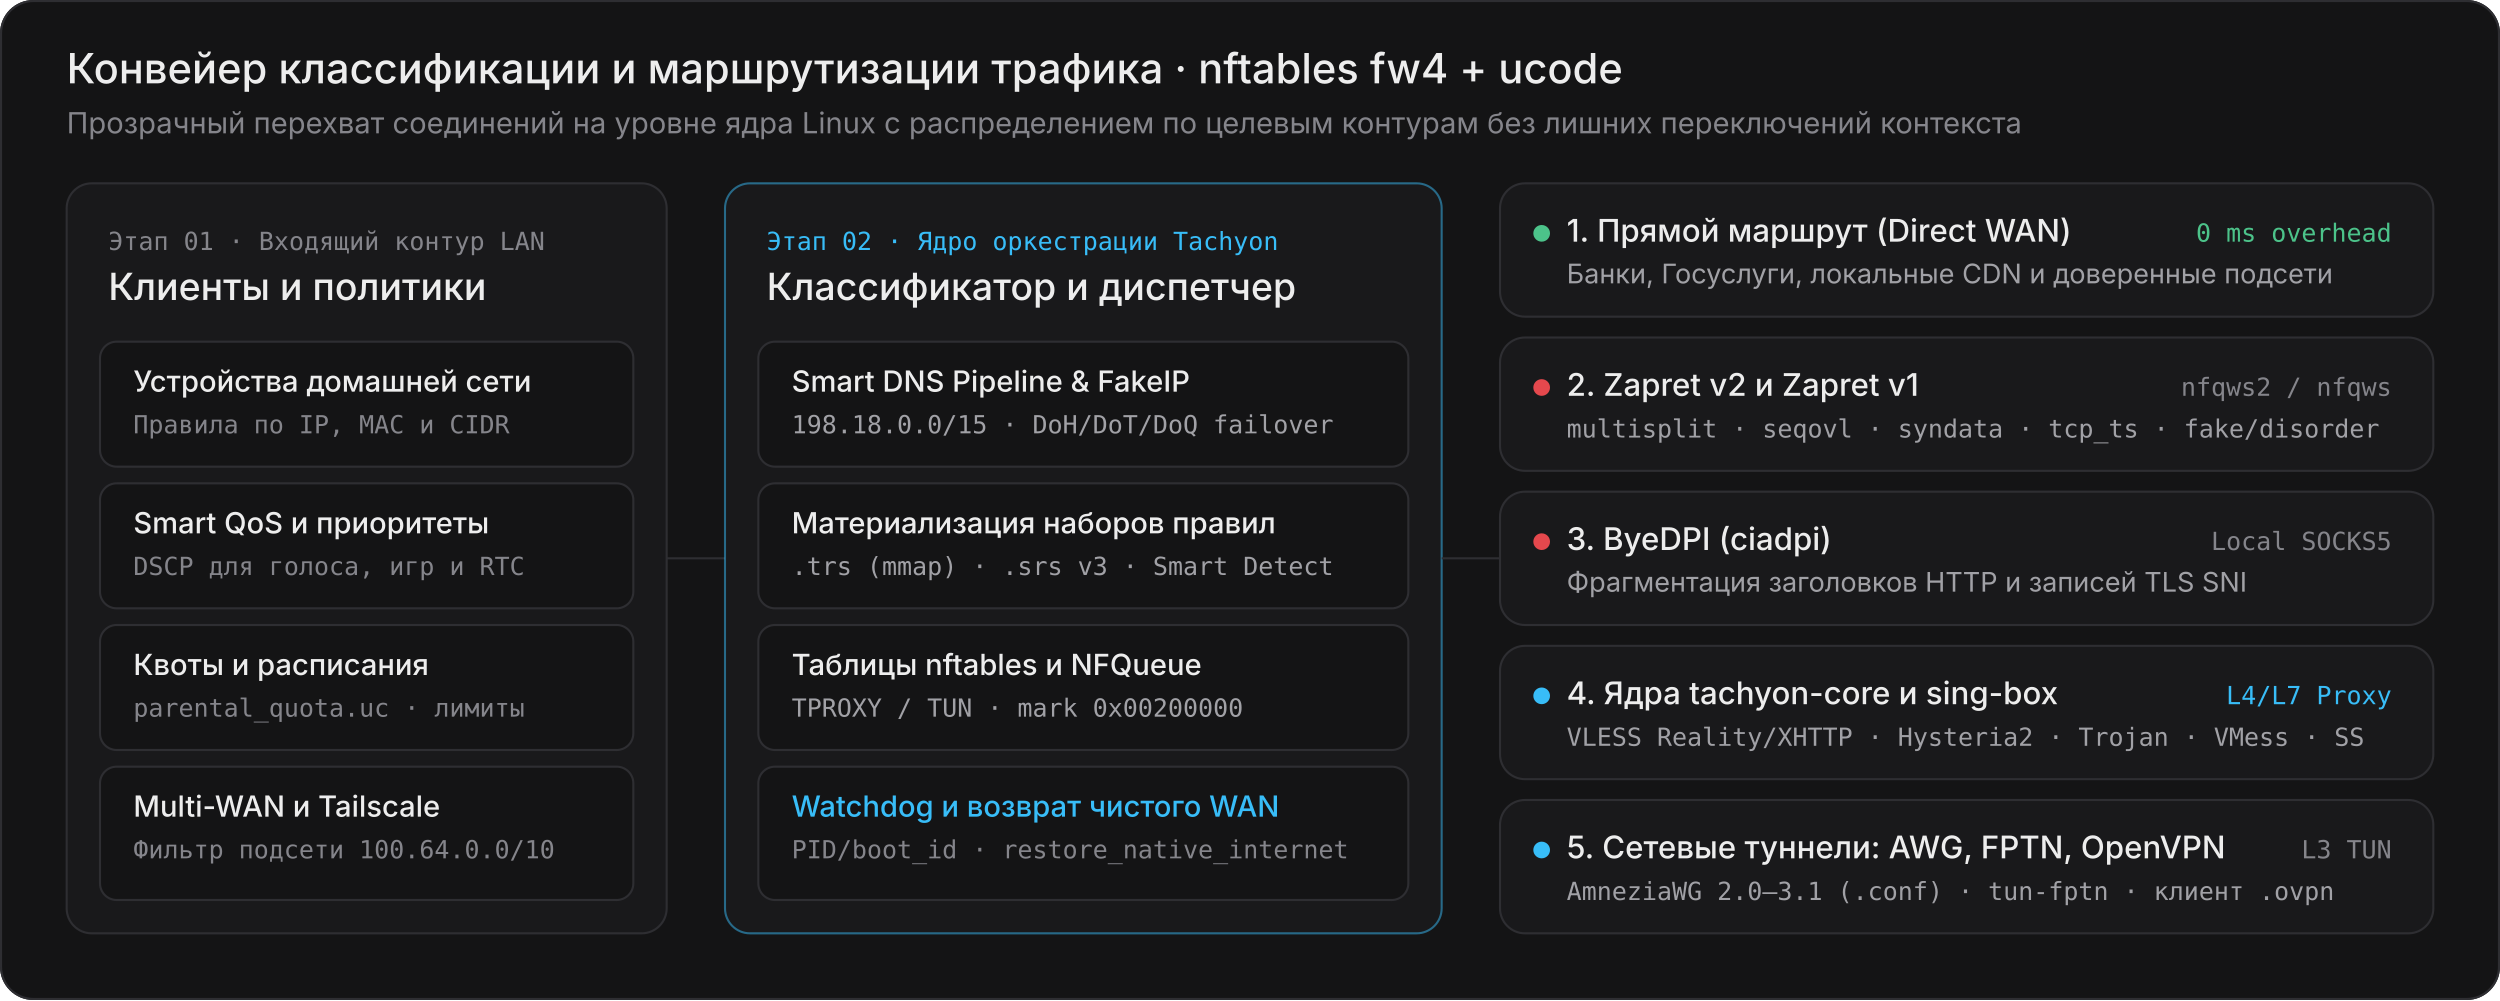
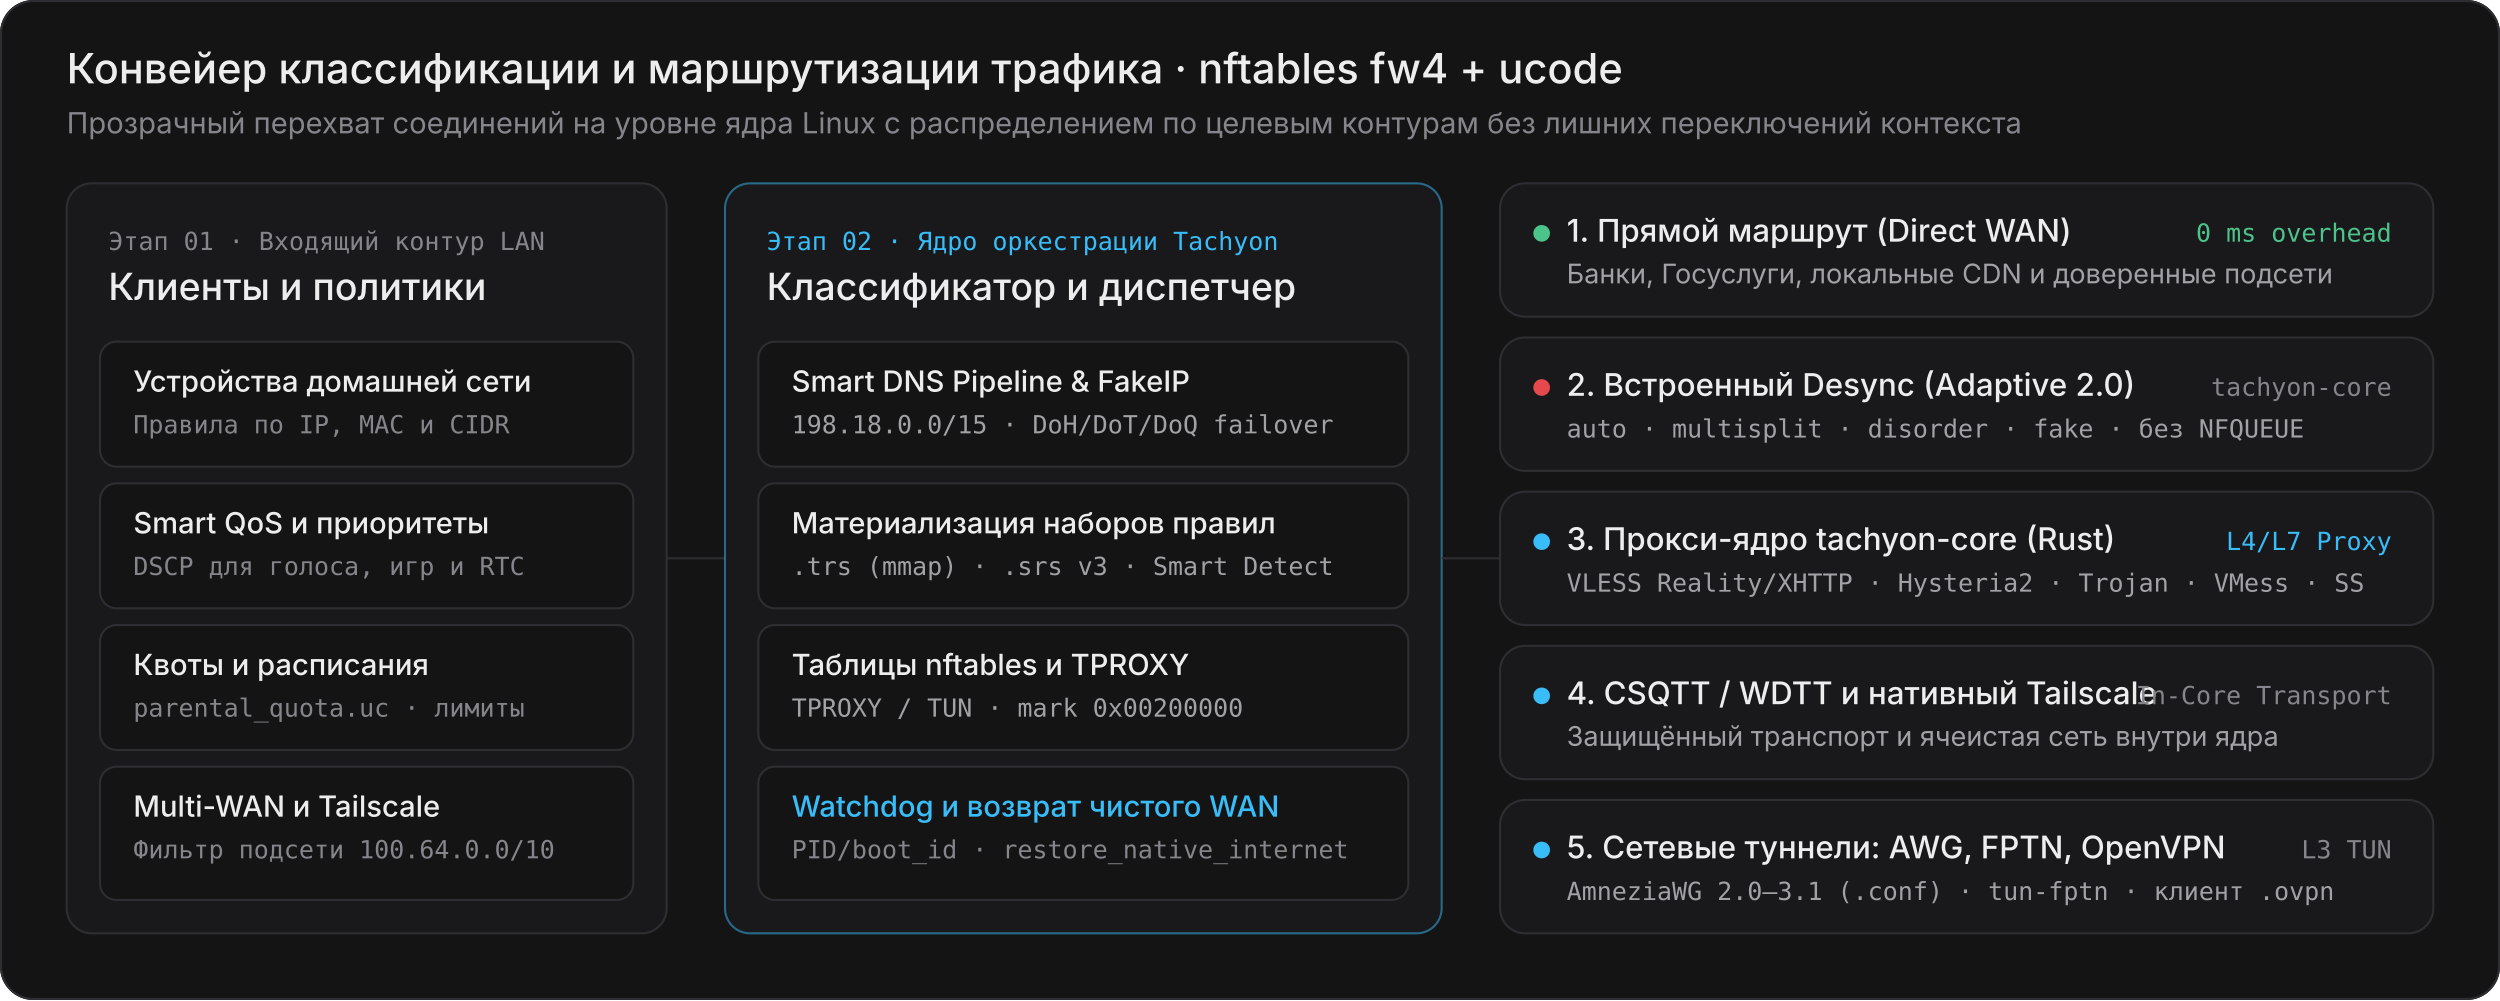
<svg xmlns="http://www.w3.org/2000/svg" width="1200" height="480" viewBox="0 0 1200 480" role="img" aria-labelledby="title desc">
  <rect width="1200" height="480" rx="16" fill="#141415" />
  <rect x="0.5" y="0.5" width="1199" height="479" rx="15.5" fill="none" stroke="#2e2e32" stroke-width="1" />
  <text x="32" y="40" fill="#ededed" font-family="-apple-system, BlinkMacSystemFont, 'Segoe UI', Inter, sans-serif" font-size="20" font-weight="500">Конвейер классификации и маршрутизации трафика · nftables fw4 + ucode</text>
  <text x="32" y="64" fill="#85858b" font-family="-apple-system, BlinkMacSystemFont, 'Segoe UI', Inter, sans-serif" font-size="14" font-weight="400">Прозрачный перехват соединений на уровне ядра Linux с распределением по целевым контурам без лишних переключений контекста</text>
  <g transform="translate(32, 88)">
    <rect x="0" y="0" width="288" height="360" rx="12" fill="#19191b" stroke="#2e2e32" stroke-width="1" />
    <text x="20" y="32" fill="#85858b" font-family="ui-monospace, SFMono-Regular, Menlo, Consolas, monospace" font-size="12" font-weight="500">Этап 01 · Входящий контур LAN</text>
    <text x="20" y="56" fill="#ededed" font-family="-apple-system, BlinkMacSystemFont, 'Segoe UI', Inter, sans-serif" font-size="18" font-weight="500">Клиенты и политики</text>
    <g transform="translate(16, 76)">
      <rect x="0" y="0" width="256" height="60" rx="8" fill="#141415" stroke="#2e2e32" stroke-width="1" />
      <text x="16" y="24" fill="#ededed" font-family="-apple-system, BlinkMacSystemFont, 'Segoe UI', Inter, sans-serif" font-size="14" font-weight="500">Устройства домашней сети</text>
      <text x="16" y="44" fill="#85858b" font-family="ui-monospace, SFMono-Regular, Menlo, Consolas, monospace" font-size="12" font-weight="400">Правила по IP, MAC и CIDR</text>
    </g>
    <g transform="translate(16, 144)">
      <rect x="0" y="0" width="256" height="60" rx="8" fill="#141415" stroke="#2e2e32" stroke-width="1" />
      <text x="16" y="24" fill="#ededed" font-family="-apple-system, BlinkMacSystemFont, 'Segoe UI', Inter, sans-serif" font-size="14" font-weight="500">Smart QoS и приоритеты</text>
      <text x="16" y="44" fill="#85858b" font-family="ui-monospace, SFMono-Regular, Menlo, Consolas, monospace" font-size="12" font-weight="400">DSCP для голоса, игр и RTC</text>
    </g>
    <g transform="translate(16, 212)">
      <rect x="0" y="0" width="256" height="60" rx="8" fill="#141415" stroke="#2e2e32" stroke-width="1" />
      <text x="16" y="24" fill="#ededed" font-family="-apple-system, BlinkMacSystemFont, 'Segoe UI', Inter, sans-serif" font-size="14" font-weight="500">Квоты и расписания</text>
      <text x="16" y="44" fill="#85858b" font-family="ui-monospace, SFMono-Regular, Menlo, Consolas, monospace" font-size="12" font-weight="400">parental_quota.uc · лимиты</text>
    </g>
    <g transform="translate(16, 280)">
      <rect x="0" y="0" width="256" height="64" rx="8" fill="#141415" stroke="#2e2e32" stroke-width="1" />
      <text x="16" y="24" fill="#ededed" font-family="-apple-system, BlinkMacSystemFont, 'Segoe UI', Inter, sans-serif" font-size="14" font-weight="500">Multi-WAN и Tailscale</text>
      <text x="16" y="44" fill="#85858b" font-family="ui-monospace, SFMono-Regular, Menlo, Consolas, monospace" font-size="12" font-weight="400">Фильтр подсети 100.64.0.0/10</text>
    </g>
  </g>
  <line x1="320" y1="268" x2="348" y2="268" stroke="#2e2e32" stroke-width="1" />
  <g transform="translate(348, 88)">
    <rect x="0" y="0" width="344" height="360" rx="12" fill="#19191b" stroke="#38bdf8" stroke-width="1" stroke-opacity="0.5" />
    <text x="20" y="32" fill="#38bdf8" font-family="ui-monospace, SFMono-Regular, Menlo, Consolas, monospace" font-size="12" font-weight="500">Этап 02 · Ядро оркестрации Tachyon</text>
    <text x="20" y="56" fill="#ededed" font-family="-apple-system, BlinkMacSystemFont, 'Segoe UI', Inter, sans-serif" font-size="18" font-weight="500">Классификатор и диспетчер</text>
    <g transform="translate(16, 76)">
      <rect x="0" y="0" width="312" height="60" rx="8" fill="#141415" stroke="#2e2e32" stroke-width="1" />
      <text x="16" y="24" fill="#ededed" font-family="-apple-system, BlinkMacSystemFont, 'Segoe UI', Inter, sans-serif" font-size="14" font-weight="500">Smart DNS Pipeline &amp; FakeIP</text>
      <text x="16" y="44" fill="#a1a1a6" font-family="ui-monospace, SFMono-Regular, Menlo, Consolas, monospace" font-size="12" font-weight="400">198.18.0.0/15 · DoH/DoT/DoQ failover</text>
    </g>
    <g transform="translate(16, 144)">
      <rect x="0" y="0" width="312" height="60" rx="8" fill="#141415" stroke="#2e2e32" stroke-width="1" />
      <text x="16" y="24" fill="#ededed" font-family="-apple-system, BlinkMacSystemFont, 'Segoe UI', Inter, sans-serif" font-size="14" font-weight="500">Материализация наборов правил</text>
      <text x="16" y="44" fill="#a1a1a6" font-family="ui-monospace, SFMono-Regular, Menlo, Consolas, monospace" font-size="12" font-weight="400">.trs (mmap) · .srs v3 · Smart Detect</text>
    </g>
    <g transform="translate(16, 212)">
      <rect x="0" y="0" width="312" height="60" rx="8" fill="#141415" stroke="#2e2e32" stroke-width="1" />
-       <text x="16" y="24" fill="#ededed" font-family="-apple-system, BlinkMacSystemFont, 'Segoe UI', Inter, sans-serif" font-size="14" font-weight="500">Таблицы nftables и NFQueue</text>
+       <text x="16" y="24" fill="#ededed" font-family="-apple-system, BlinkMacSystemFont, 'Segoe UI', Inter, sans-serif" font-size="14" font-weight="500">Таблицы nftables и TPROXY</text>
      <text x="16" y="44" fill="#a1a1a6" font-family="ui-monospace, SFMono-Regular, Menlo, Consolas, monospace" font-size="12" font-weight="400">TPROXY / TUN · mark 0x00200000</text>
    </g>
    <g transform="translate(16, 280)">
      <rect x="0" y="0" width="312" height="64" rx="8" fill="#141415" stroke="#2e2e32" stroke-width="1" />
      <text x="16" y="24" fill="#38bdf8" font-family="-apple-system, BlinkMacSystemFont, 'Segoe UI', Inter, sans-serif" font-size="14" font-weight="500">Watchdog и возврат чистого WAN</text>
      <text x="16" y="44" fill="#85858b" font-family="ui-monospace, SFMono-Regular, Menlo, Consolas, monospace" font-size="12" font-weight="400">PID/boot_id · restore_native_internet</text>
    </g>
  </g>
  <line x1="692" y1="268" x2="720" y2="268" stroke="#2e2e32" stroke-width="1" />
  <g transform="translate(720, 88)">
    <g transform="translate(0, 0)">
      <rect x="0" y="0" width="448" height="64" rx="12" fill="#19191b" stroke="#2e2e32" stroke-width="1" />
      <circle cx="20" cy="24" r="4" fill="#4cc38a" />
      <text x="32" y="28" fill="#ededed" font-family="-apple-system, BlinkMacSystemFont, 'Segoe UI', Inter, sans-serif" font-size="15" font-weight="500">1. Прямой маршрут (Direct WAN)</text>
      <text x="428" y="28" text-anchor="end" fill="#4cc38a" font-family="ui-monospace, SFMono-Regular, Menlo, Consolas, monospace" font-size="12" font-weight="500">0 ms overhead</text>
      <text x="32" y="48" fill="#a1a1a6" font-family="-apple-system, BlinkMacSystemFont, 'Segoe UI', Inter, sans-serif" font-size="13" font-weight="400">Банки, Госуслуги, локальные CDN и доверенные подсети</text>
    </g>
    <g transform="translate(0, 74)">
      <rect x="0" y="0" width="448" height="64" rx="12" fill="#19191b" stroke="#2e2e32" stroke-width="1" />
      <circle cx="20" cy="24" r="4" fill="#e5484d" />
-       <text x="32" y="28" fill="#ededed" font-family="-apple-system, BlinkMacSystemFont, 'Segoe UI', Inter, sans-serif" font-size="15" font-weight="500">2. Zapret v2 и Zapret v1</text>
-       <text x="428" y="28" text-anchor="end" fill="#85858b" font-family="ui-monospace, SFMono-Regular, Menlo, Consolas, monospace" font-size="12" font-weight="400">nfqws2 / nfqws</text>
-       <text x="32" y="48" fill="#a1a1a6" font-family="ui-monospace, SFMono-Regular, Menlo, Consolas, monospace" font-size="12" font-weight="400">multisplit · seqovl · syndata · tcp_ts · fake/disorder</text>
+       <text x="32" y="28" fill="#ededed" font-family="-apple-system, BlinkMacSystemFont, 'Segoe UI', Inter, sans-serif" font-size="15" font-weight="500">2. Встроенный Desync (Adaptive 2.0)</text>
+       <text x="428" y="28" text-anchor="end" fill="#85858b" font-family="ui-monospace, SFMono-Regular, Menlo, Consolas, monospace" font-size="12" font-weight="400">tachyon-core</text>
+       <text x="32" y="48" fill="#a1a1a6" font-family="ui-monospace, SFMono-Regular, Menlo, Consolas, monospace" font-size="12" font-weight="400">auto · multisplit · disorder · fake · без NFQUEUE</text>
    </g>
    <g transform="translate(0, 148)">
      <rect x="0" y="0" width="448" height="64" rx="12" fill="#19191b" stroke="#2e2e32" stroke-width="1" />
-       <circle cx="20" cy="24" r="4" fill="#e5484d" />
-       <text x="32" y="28" fill="#ededed" font-family="-apple-system, BlinkMacSystemFont, 'Segoe UI', Inter, sans-serif" font-size="15" font-weight="500">3. ByeDPI (ciadpi)</text>
-       <text x="428" y="28" text-anchor="end" fill="#85858b" font-family="ui-monospace, SFMono-Regular, Menlo, Consolas, monospace" font-size="12" font-weight="400">Local SOCKS5</text>
-       <text x="32" y="48" fill="#a1a1a6" font-family="-apple-system, BlinkMacSystemFont, 'Segoe UI', Inter, sans-serif" font-size="13" font-weight="400">Фрагментация заголовков HTTP и записей TLS SNI</text>
+       <circle cx="20" cy="24" r="4" fill="#38bdf8" />
+       <text x="32" y="28" fill="#ededed" font-family="-apple-system, BlinkMacSystemFont, 'Segoe UI', Inter, sans-serif" font-size="15" font-weight="500">3. Прокси-ядро tachyon-core (Rust)</text>
+       <text x="428" y="28" text-anchor="end" fill="#38bdf8" font-family="ui-monospace, SFMono-Regular, Menlo, Consolas, monospace" font-size="12" font-weight="500">L4/L7 Proxy</text>
+       <text x="32" y="48" fill="#a1a1a6" font-family="ui-monospace, SFMono-Regular, Menlo, Consolas, monospace" font-size="12" font-weight="400">VLESS Reality/XHTTP · Hysteria2 · Trojan · VMess · SS</text>
    </g>
    <g transform="translate(0, 222)">
      <rect x="0" y="0" width="448" height="64" rx="12" fill="#19191b" stroke="#2e2e32" stroke-width="1" />
      <circle cx="20" cy="24" r="4" fill="#38bdf8" />
-       <text x="32" y="28" fill="#ededed" font-family="-apple-system, BlinkMacSystemFont, 'Segoe UI', Inter, sans-serif" font-size="15" font-weight="500">4. Ядра tachyon-core и sing-box</text>
-       <text x="428" y="28" text-anchor="end" fill="#38bdf8" font-family="ui-monospace, SFMono-Regular, Menlo, Consolas, monospace" font-size="12" font-weight="500">L4/L7 Proxy</text>
-       <text x="32" y="48" fill="#a1a1a6" font-family="ui-monospace, SFMono-Regular, Menlo, Consolas, monospace" font-size="12" font-weight="400">VLESS Reality/XHTTP · Hysteria2 · Trojan · VMess · SS</text>
+       <text x="32" y="28" fill="#ededed" font-family="-apple-system, BlinkMacSystemFont, 'Segoe UI', Inter, sans-serif" font-size="15" font-weight="500">4. CSQTT / WDTT и нативный Tailscale</text>
+       <text x="428" y="28" text-anchor="end" fill="#85858b" font-family="ui-monospace, SFMono-Regular, Menlo, Consolas, monospace" font-size="12" font-weight="400">In-Core Transport</text>
+       <text x="32" y="48" fill="#a1a1a6" font-family="-apple-system, BlinkMacSystemFont, 'Segoe UI', Inter, sans-serif" font-size="13" font-weight="400">Защищённый транспорт и ячеистая сеть внутри ядра</text>
    </g>
    <g transform="translate(0, 296)">
      <rect x="0" y="0" width="448" height="64" rx="12" fill="#19191b" stroke="#2e2e32" stroke-width="1" />
      <circle cx="20" cy="24" r="4" fill="#38bdf8" />
      <text x="32" y="28" fill="#ededed" font-family="-apple-system, BlinkMacSystemFont, 'Segoe UI', Inter, sans-serif" font-size="15" font-weight="500">5. Сетевые туннели: AWG, FPTN, OpenVPN</text>
      <text x="428" y="28" text-anchor="end" fill="#85858b" font-family="ui-monospace, SFMono-Regular, Menlo, Consolas, monospace" font-size="12" font-weight="400">L3 TUN</text>
      <text x="32" y="48" fill="#a1a1a6" font-family="ui-monospace, SFMono-Regular, Menlo, Consolas, monospace" font-size="12" font-weight="400">AmneziaWG 2.0–3.1 (.conf) · tun-fptn · клиент .ovpn</text>
    </g>
  </g>
</svg>
